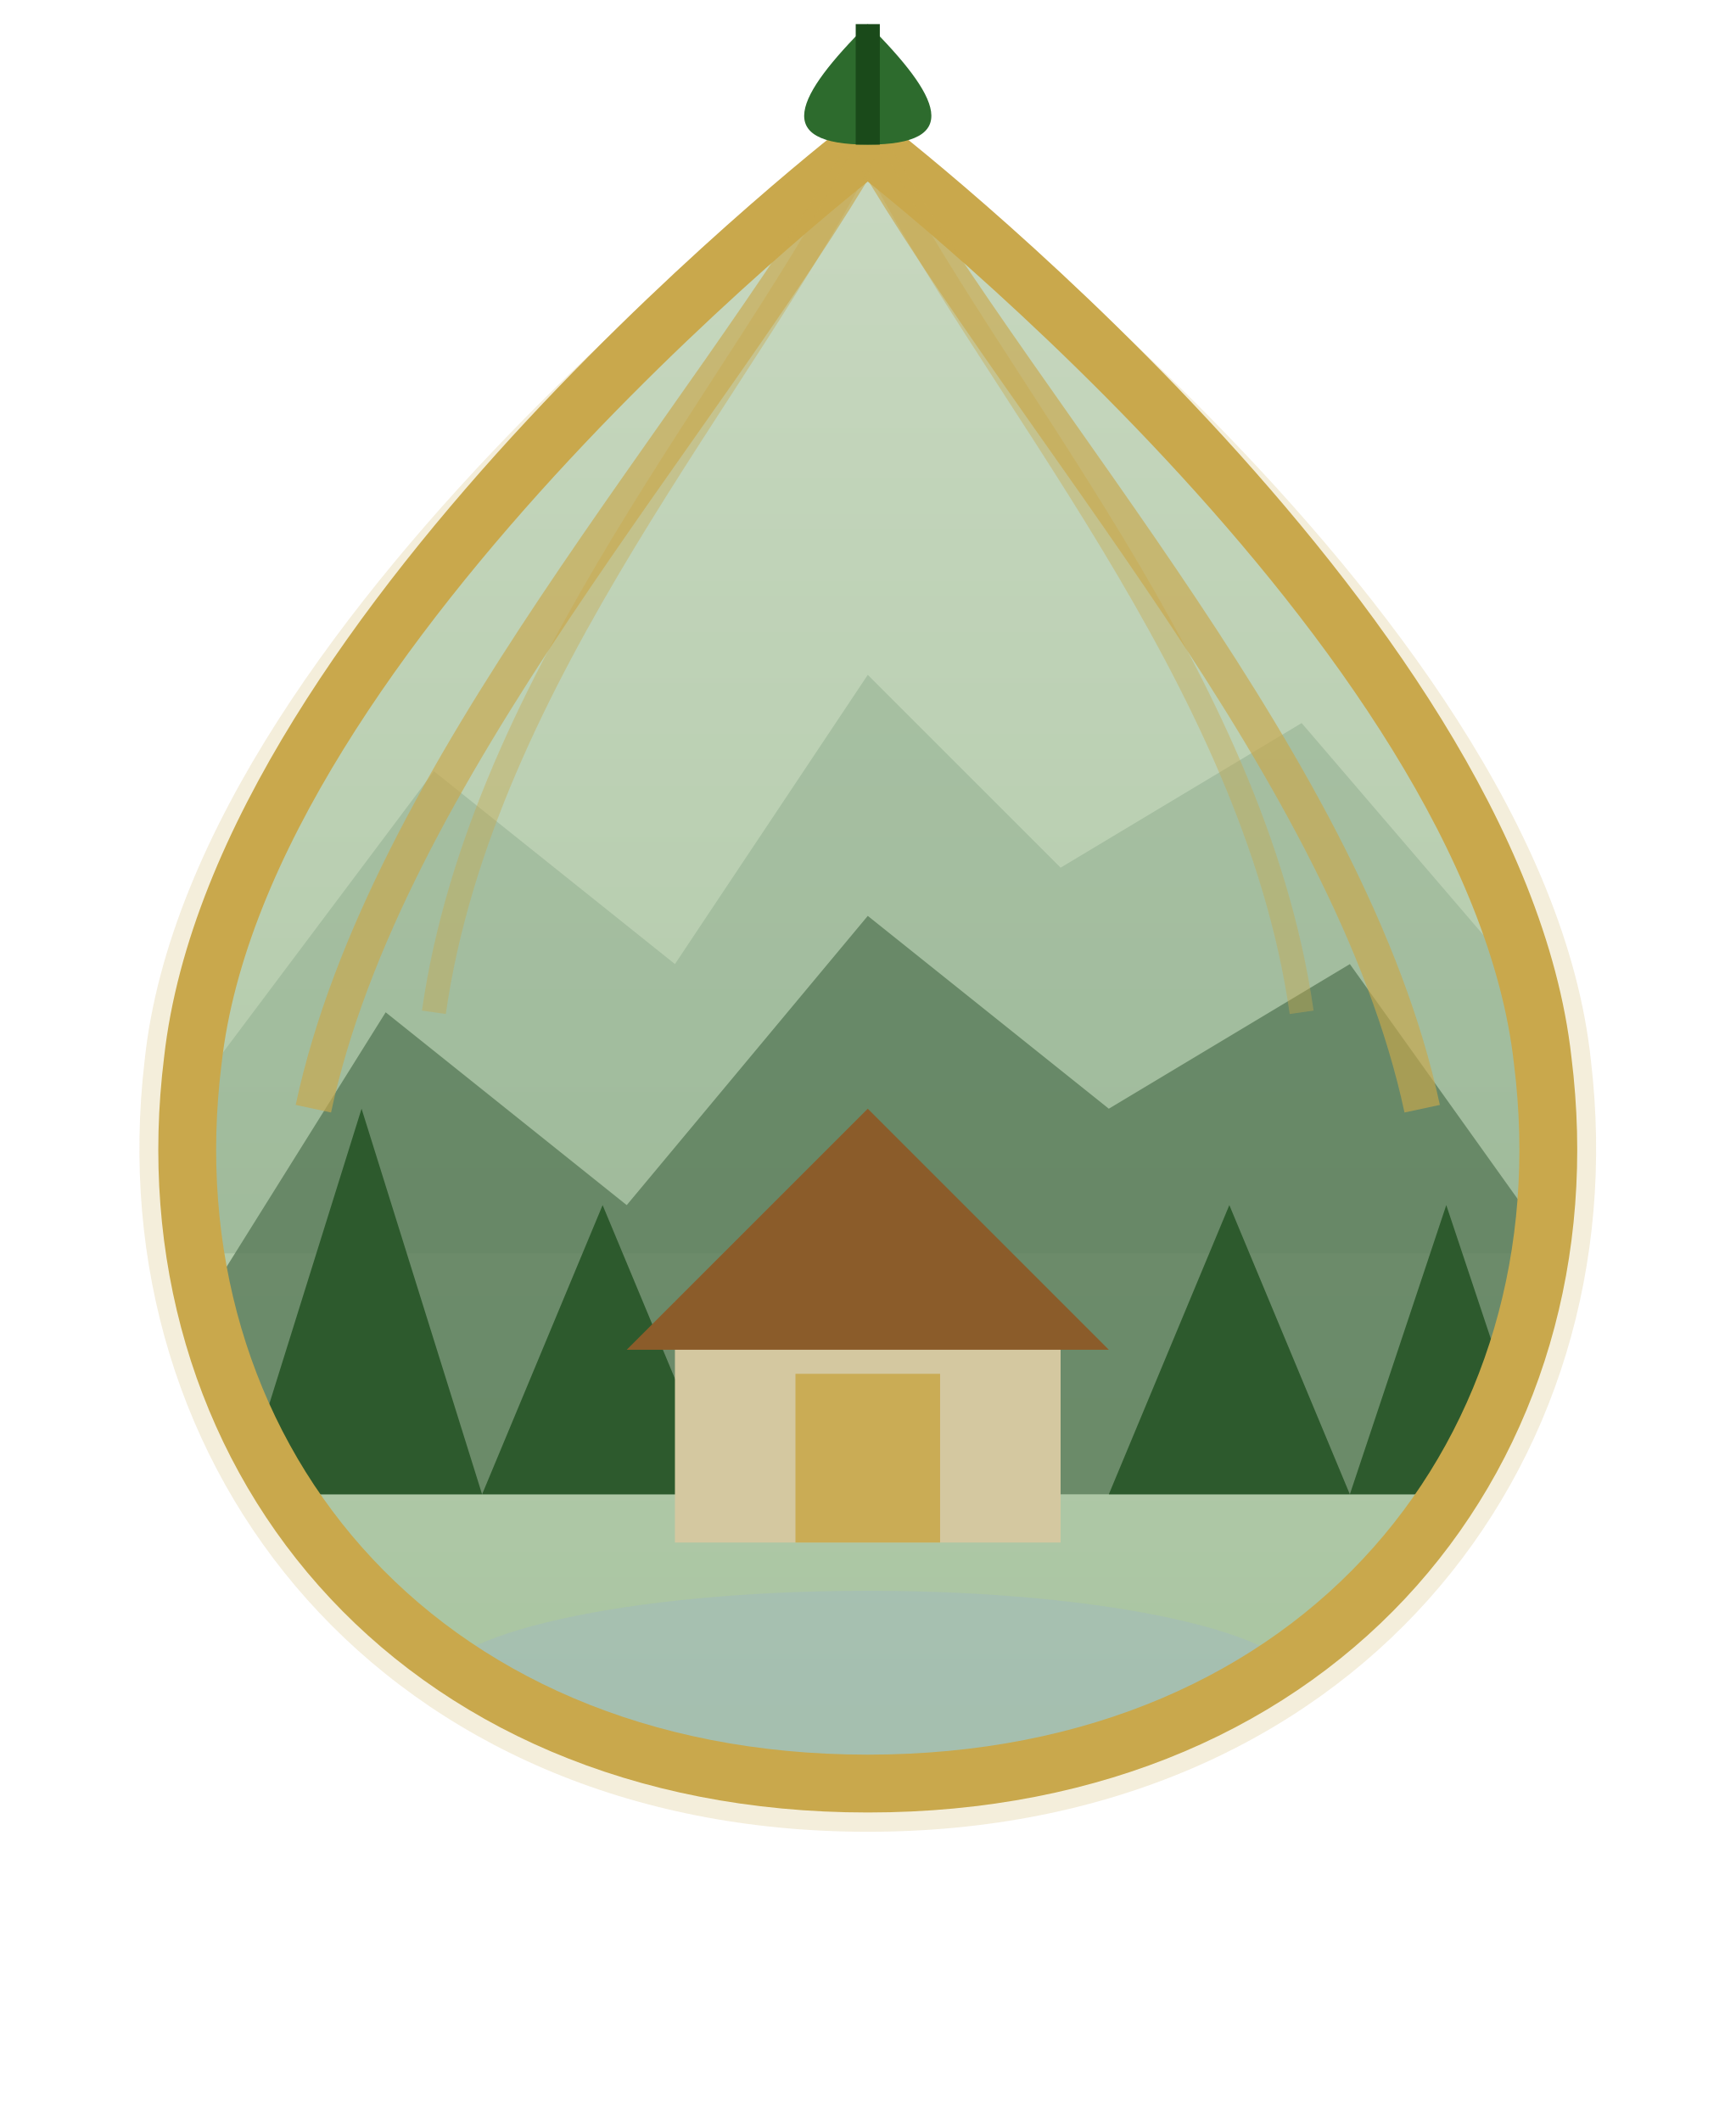
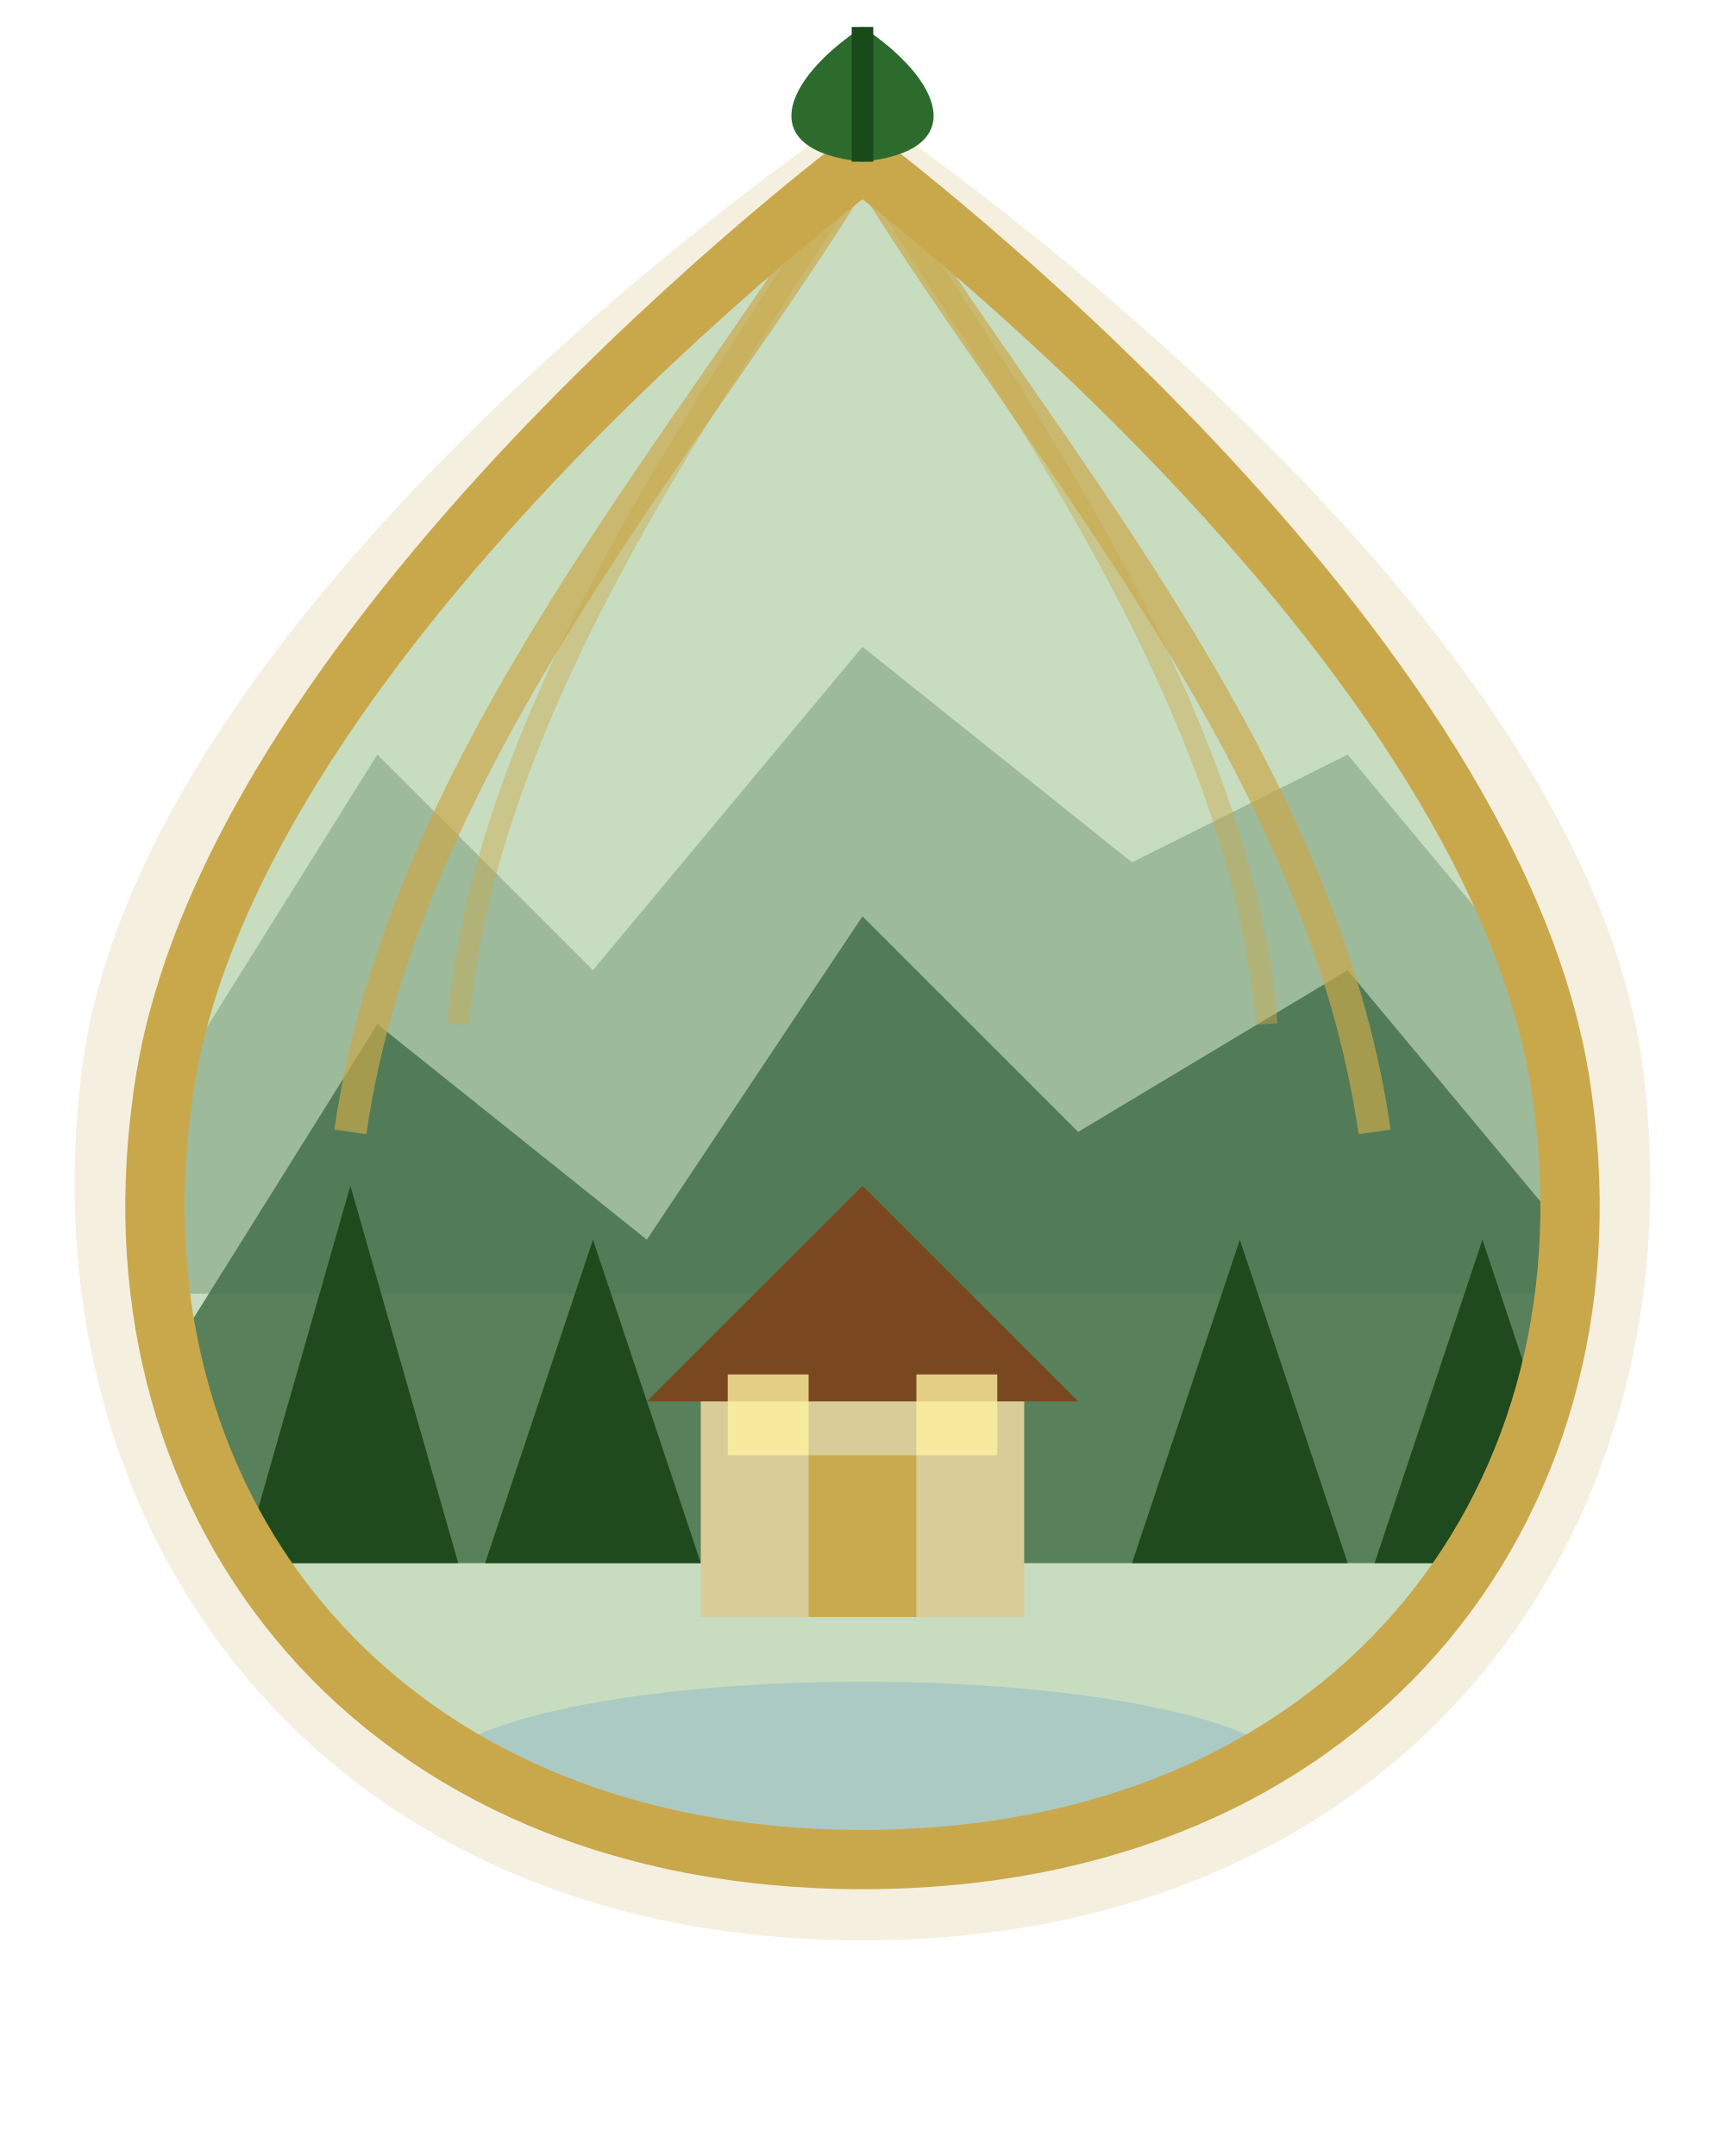
- <svg xmlns="http://www.w3.org/2000/svg" viewBox="0 0 36 44" fill="none">
+ <svg xmlns="http://www.w3.org/2000/svg" viewBox="0 0 32 40" fill="none">
  <defs>
-     <linearGradient id="fsky" x1="0" y1="0" x2="0" y2="1">
-       <stop offset="0%" stop-color="#C8D8C0" />
-       <stop offset="100%" stop-color="#A8C4A0" />
+     <clipPath id="c">
+       <path d="M16,3 C16,3 28,12 29,20.5 C30,28 25,34.5 16,34.5 C7,34.5 2,28 3,20.5 C4,12 16,3 16,3Z" />
+     </clipPath>
+     <linearGradient id="g" x1="0" y1="0" x2="0" y2="1">
+       <stop offset="0%" stop-color="#C2D8B8" />
+       <stop offset="100%" stop-color="#8FB88A" />
    </linearGradient>
-     <clipPath id="fc">
-       <path d="M18,3 C18,3 31,13 32,22 C33,30 27.5,37 18,37 C8.5,37 3,30 4,22 C5,13 18,3 18,3Z" />
-     </clipPath>
  </defs>
-   <path d="M18,2.5 C18,2.5 32,12.5 33,22 C34,30.5 28,38 18,38 C8,38 2,30.5 3,22 C4,12.5 18,2.5 18,2.5Z" fill="#C9A84C" opacity="0.2" />
-   <path d="M18,3 C18,3 31,13 32,22 C33,30 27.5,37 18,37 C8.5,37 3,30 4,22 C5,13 18,3 18,3Z" fill="#D4C8A0" />
-   <g clip-path="url(#fc)">
-     <rect x="3" y="3" width="30" height="34" fill="url(#fsky)" />
-     <polygon points="3,24 9,16 14,20 18,14 22,18 27,15 33,22 33,26 3,26" fill="#8AA88A" opacity="0.45" />
-     <polygon points="3,29 8,21 13,25 18,19 23,23 28,20 33,27 33,31 3,31" fill="#5A7C5A" opacity="0.8" />
-     <polygon points="5,31 7.5,23 10,31" fill="#2D5A2D" />
-     <polygon points="10,31 12.5,25 15,31" fill="#2D5A2D" />
-     <polygon points="23,31 25.5,25 28,31" fill="#2D5A2D" />
-     <polygon points="28,31 30,25 32,31" fill="#2D5A2D" />
-     <rect x="14" y="27" width="8" height="5" fill="#D4C8A0" />
-     <polygon points="13,28 18,23 23,28" fill="#8B5C2A" />
-     <rect x="16.5" y="28.5" width="3" height="3.5" fill="#C9A84C" opacity="0.9" />
-     <ellipse cx="18" cy="35" rx="9" ry="2" fill="#A0B8C0" opacity="0.45" />
+   <path d="M16,2 C16,2 29.5,11 30.5,20 C31.5,28.5 26,36 16,36 C6,36 0.5,28.5 1.5,20 C2.5,11 16,2 16,2Z" fill="#C9A84C" opacity="0.18" />
+   <path d="M16,3 C16,3 28,12 29,20.5 C30,28 25,34.5 16,34.5 C7,34.5 2,28 3,20.5 C4,12 16,3 16,3Z" fill="url(#g)" />
+   <g clip-path="url(#c)">
+     <rect x="2" y="3" width="28" height="32" fill="#C8DCC0" />
+     <polygon points="2,22 7,14 11,18 16,12 21,16 25,14 30,20 30,24 2,24" fill="#7A9E7A" opacity="0.55" />
+     <polygon points="2,27 7,19 12,23 16,17 20,21 25,18 30,24 30,29 2,29" fill="#4A7550" opacity="0.9" />
+     <polygon points="4.5,29 6.5,22 8.5,29" fill="#1E4A1E" />
+     <polygon points="9,29 11,23 13,29" fill="#1E4A1E" />
+     <polygon points="21,29 23,23 25,29" fill="#1E4A1E" />
+     <polygon points="25.5,29 27.5,23 29.5,29" fill="#1E4A1E" />
+     <rect x="13" y="25" width="6" height="5" fill="#D8CC98" />
+     <polygon points="12,26 16,22 20,26" fill="#7A4820" />
+     <rect x="15" y="27" width="2" height="3" fill="#C9A84C" opacity="0.95" />
+     <rect x="13.5" y="25.5" width="1.5" height="1.5" fill="#FFF0A0" opacity="0.8" />
+     <rect x="17" y="25.5" width="1.5" height="1.5" fill="#FFF0A0" opacity="0.8" />
+     <ellipse cx="16" cy="33" rx="8" ry="1.8" fill="#90B8C8" opacity="0.5" />
  </g>
-   <path d="M18,3 C18,3 31,13 32,22 C33,30 27.5,37 18,37 C8.5,37 3,30 4,22 C5,13 18,3 18,3Z" fill="none" stroke="#C9A84C" stroke-width="1.2" />
-   <path d="M18,3 C14.5,9 8,16 6.5,23" fill="none" stroke="#C9A84C" stroke-width="0.75" opacity="0.65" />
-   <path d="M18,3 C21.5,9 28,16 29.5,23" fill="none" stroke="#C9A84C" stroke-width="0.75" opacity="0.65" />
-   <path d="M18,3 C15.5,8 10,14 9,21" fill="none" stroke="#C9A84C" stroke-width="0.5" opacity="0.4" />
-   <path d="M18,3 C20.5,8 26,14 27,21" fill="none" stroke="#C9A84C" stroke-width="0.5" opacity="0.4" />
-   <path d="M18,0.5 C16.5,2 16,3 18,3 C20,3 19.5,2 18,0.5Z" fill="#2D6B2D" />
-   <line x1="18" y1="0.5" x2="18" y2="3" stroke="#1A4A1A" stroke-width="0.5" />
+   <path d="M16,3 C16,3 28,12 29,20.5 C30,28 25,34.5 16,34.5 C7,34.5 2,28 3,20.5 C4,12 16,3 16,3Z" fill="none" stroke="#C9A84C" stroke-width="1.1" />
+   <path d="M16,3 C13,8 7.5,14 6.5,21" fill="none" stroke="#C9A84C" stroke-width="0.6" opacity="0.7" />
+   <path d="M16,3 C19,8 24.5,14 25.5,21" fill="none" stroke="#C9A84C" stroke-width="0.6" opacity="0.7" />
+   <path d="M16,3 C13.5,7 9,13 8.5,19" fill="none" stroke="#C9A84C" stroke-width="0.4" opacity="0.45" />
+   <path d="M16,3 C18.5,7 23,13 23.5,19" fill="none" stroke="#C9A84C" stroke-width="0.4" opacity="0.45" />
+   <path d="M16,0.5 C14.5,1.5 14,2.8 16,3 C18,2.8 17.5,1.5 16,0.5Z" fill="#2D6B2D" />
+   <line x1="16" y1="0.5" x2="16" y2="3" stroke="#1A4A1A" stroke-width="0.4" />
</svg>
